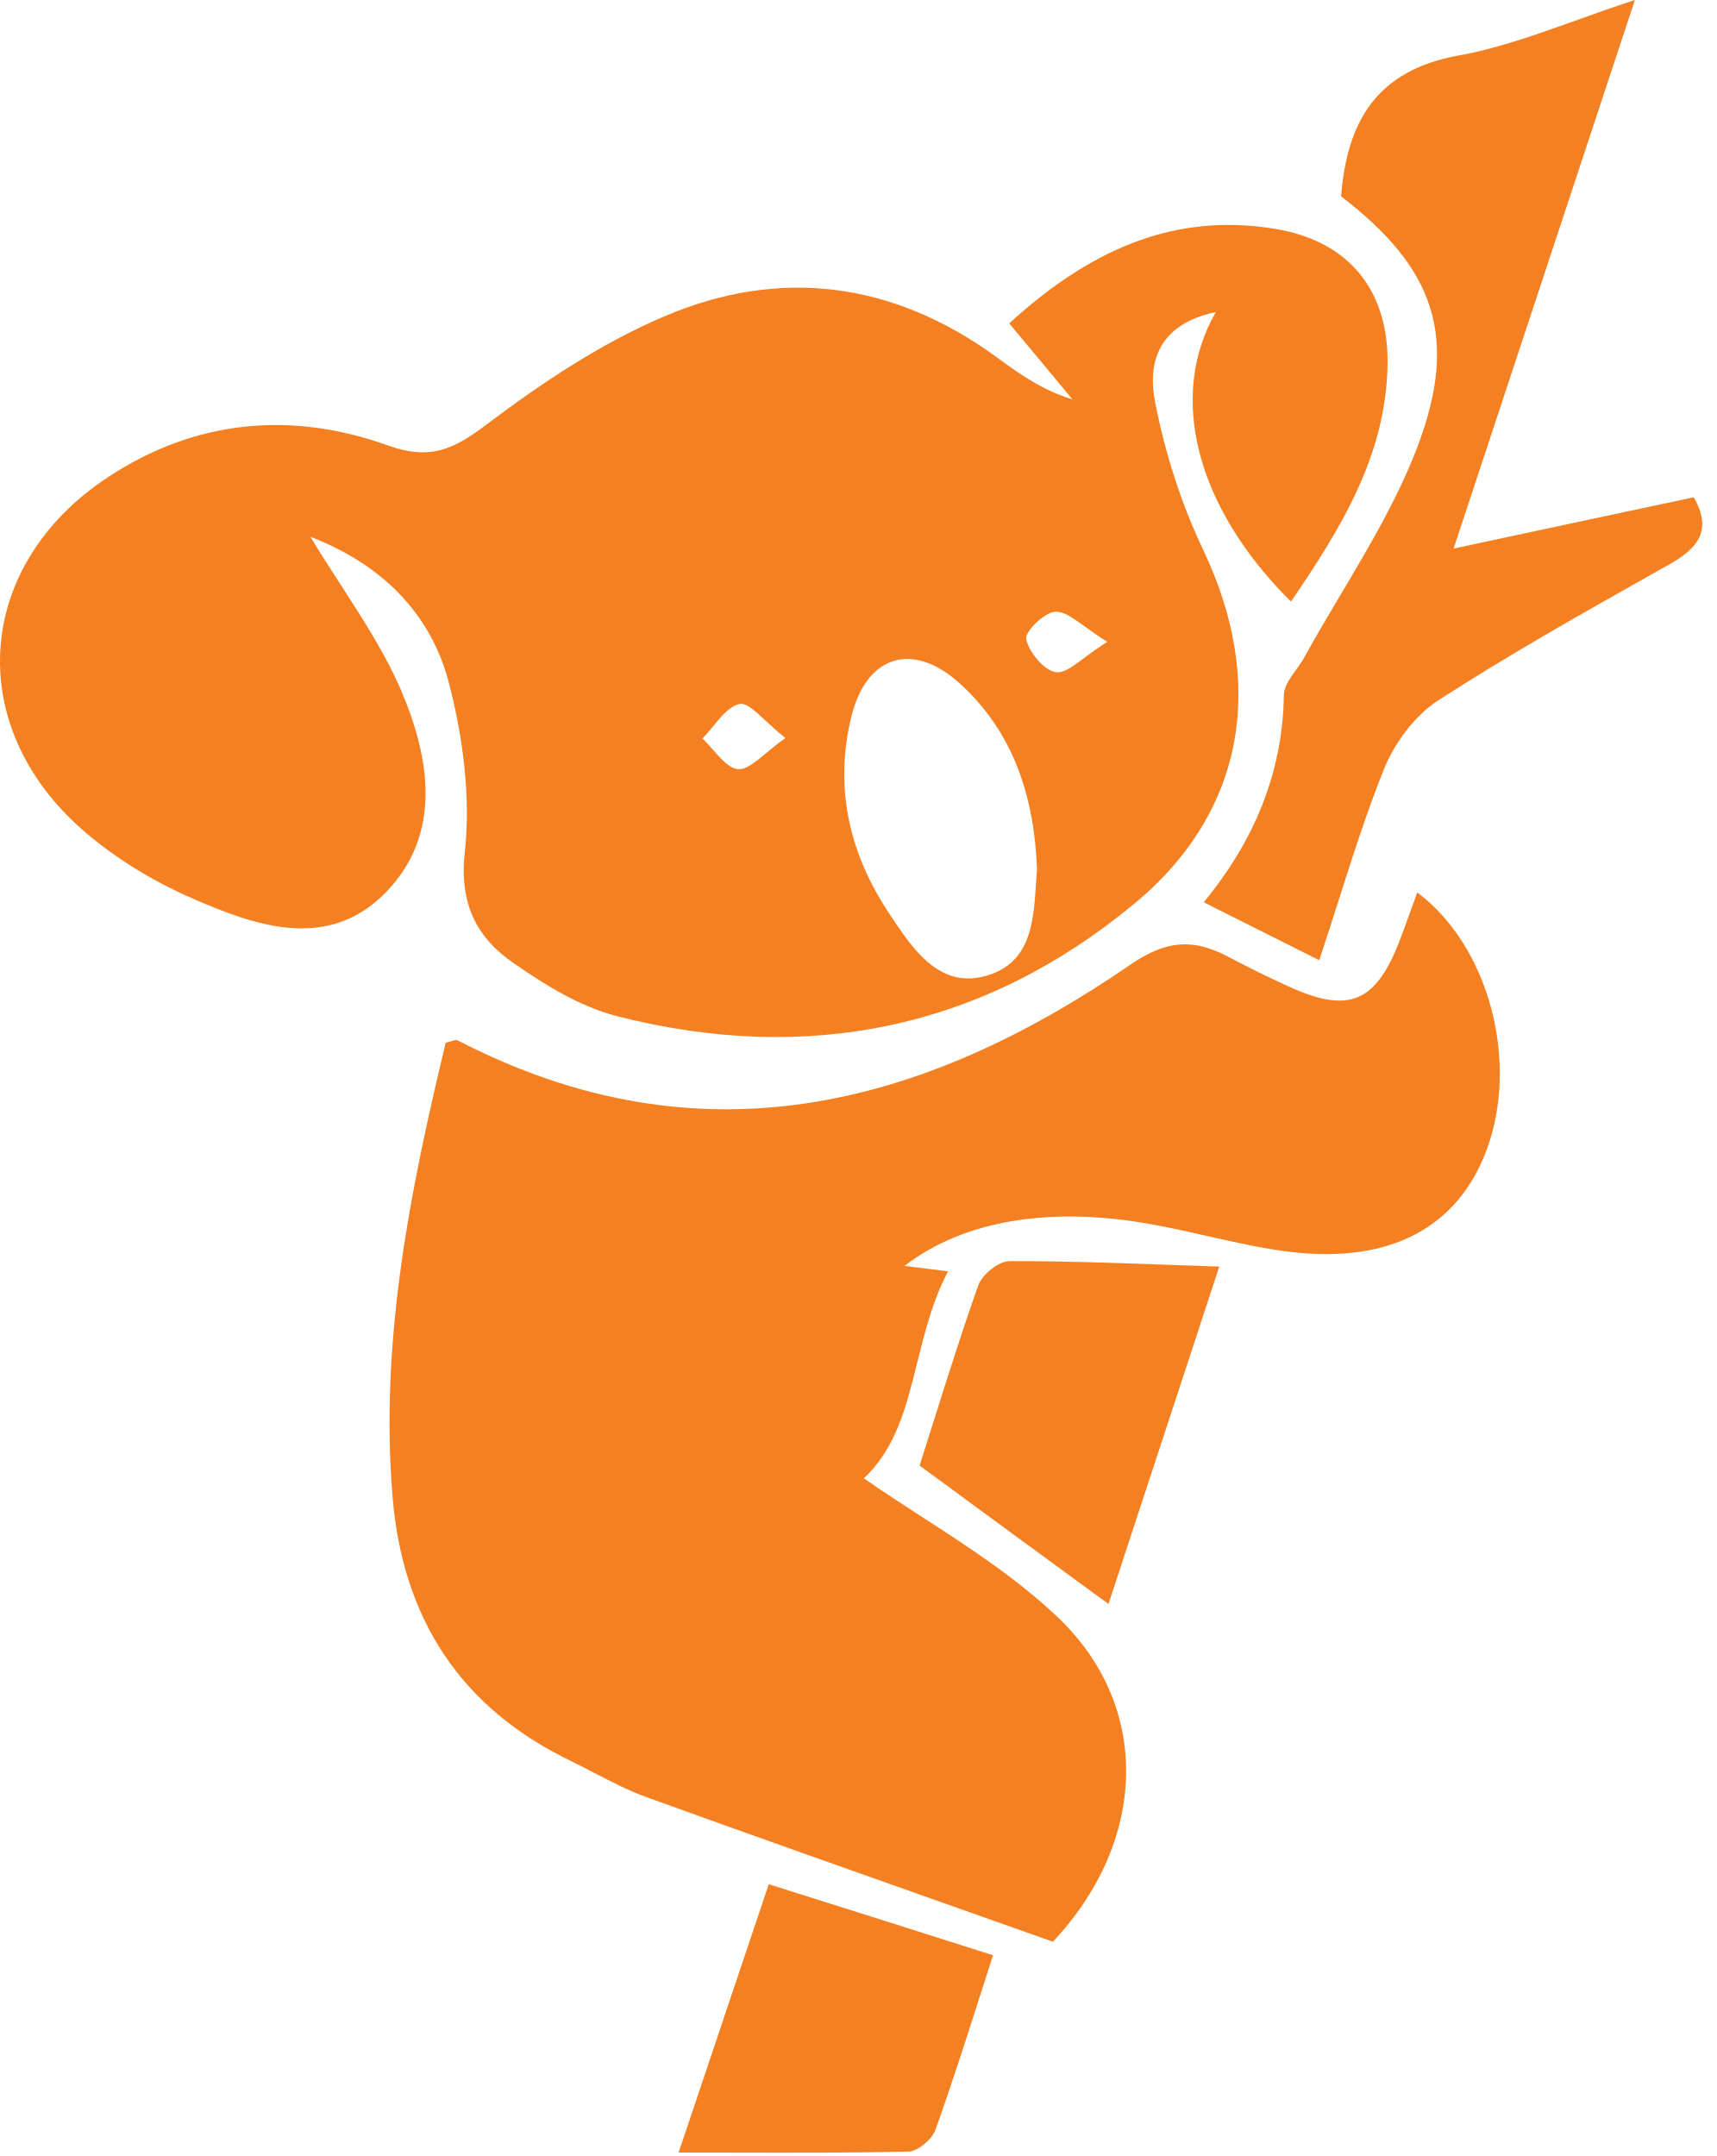
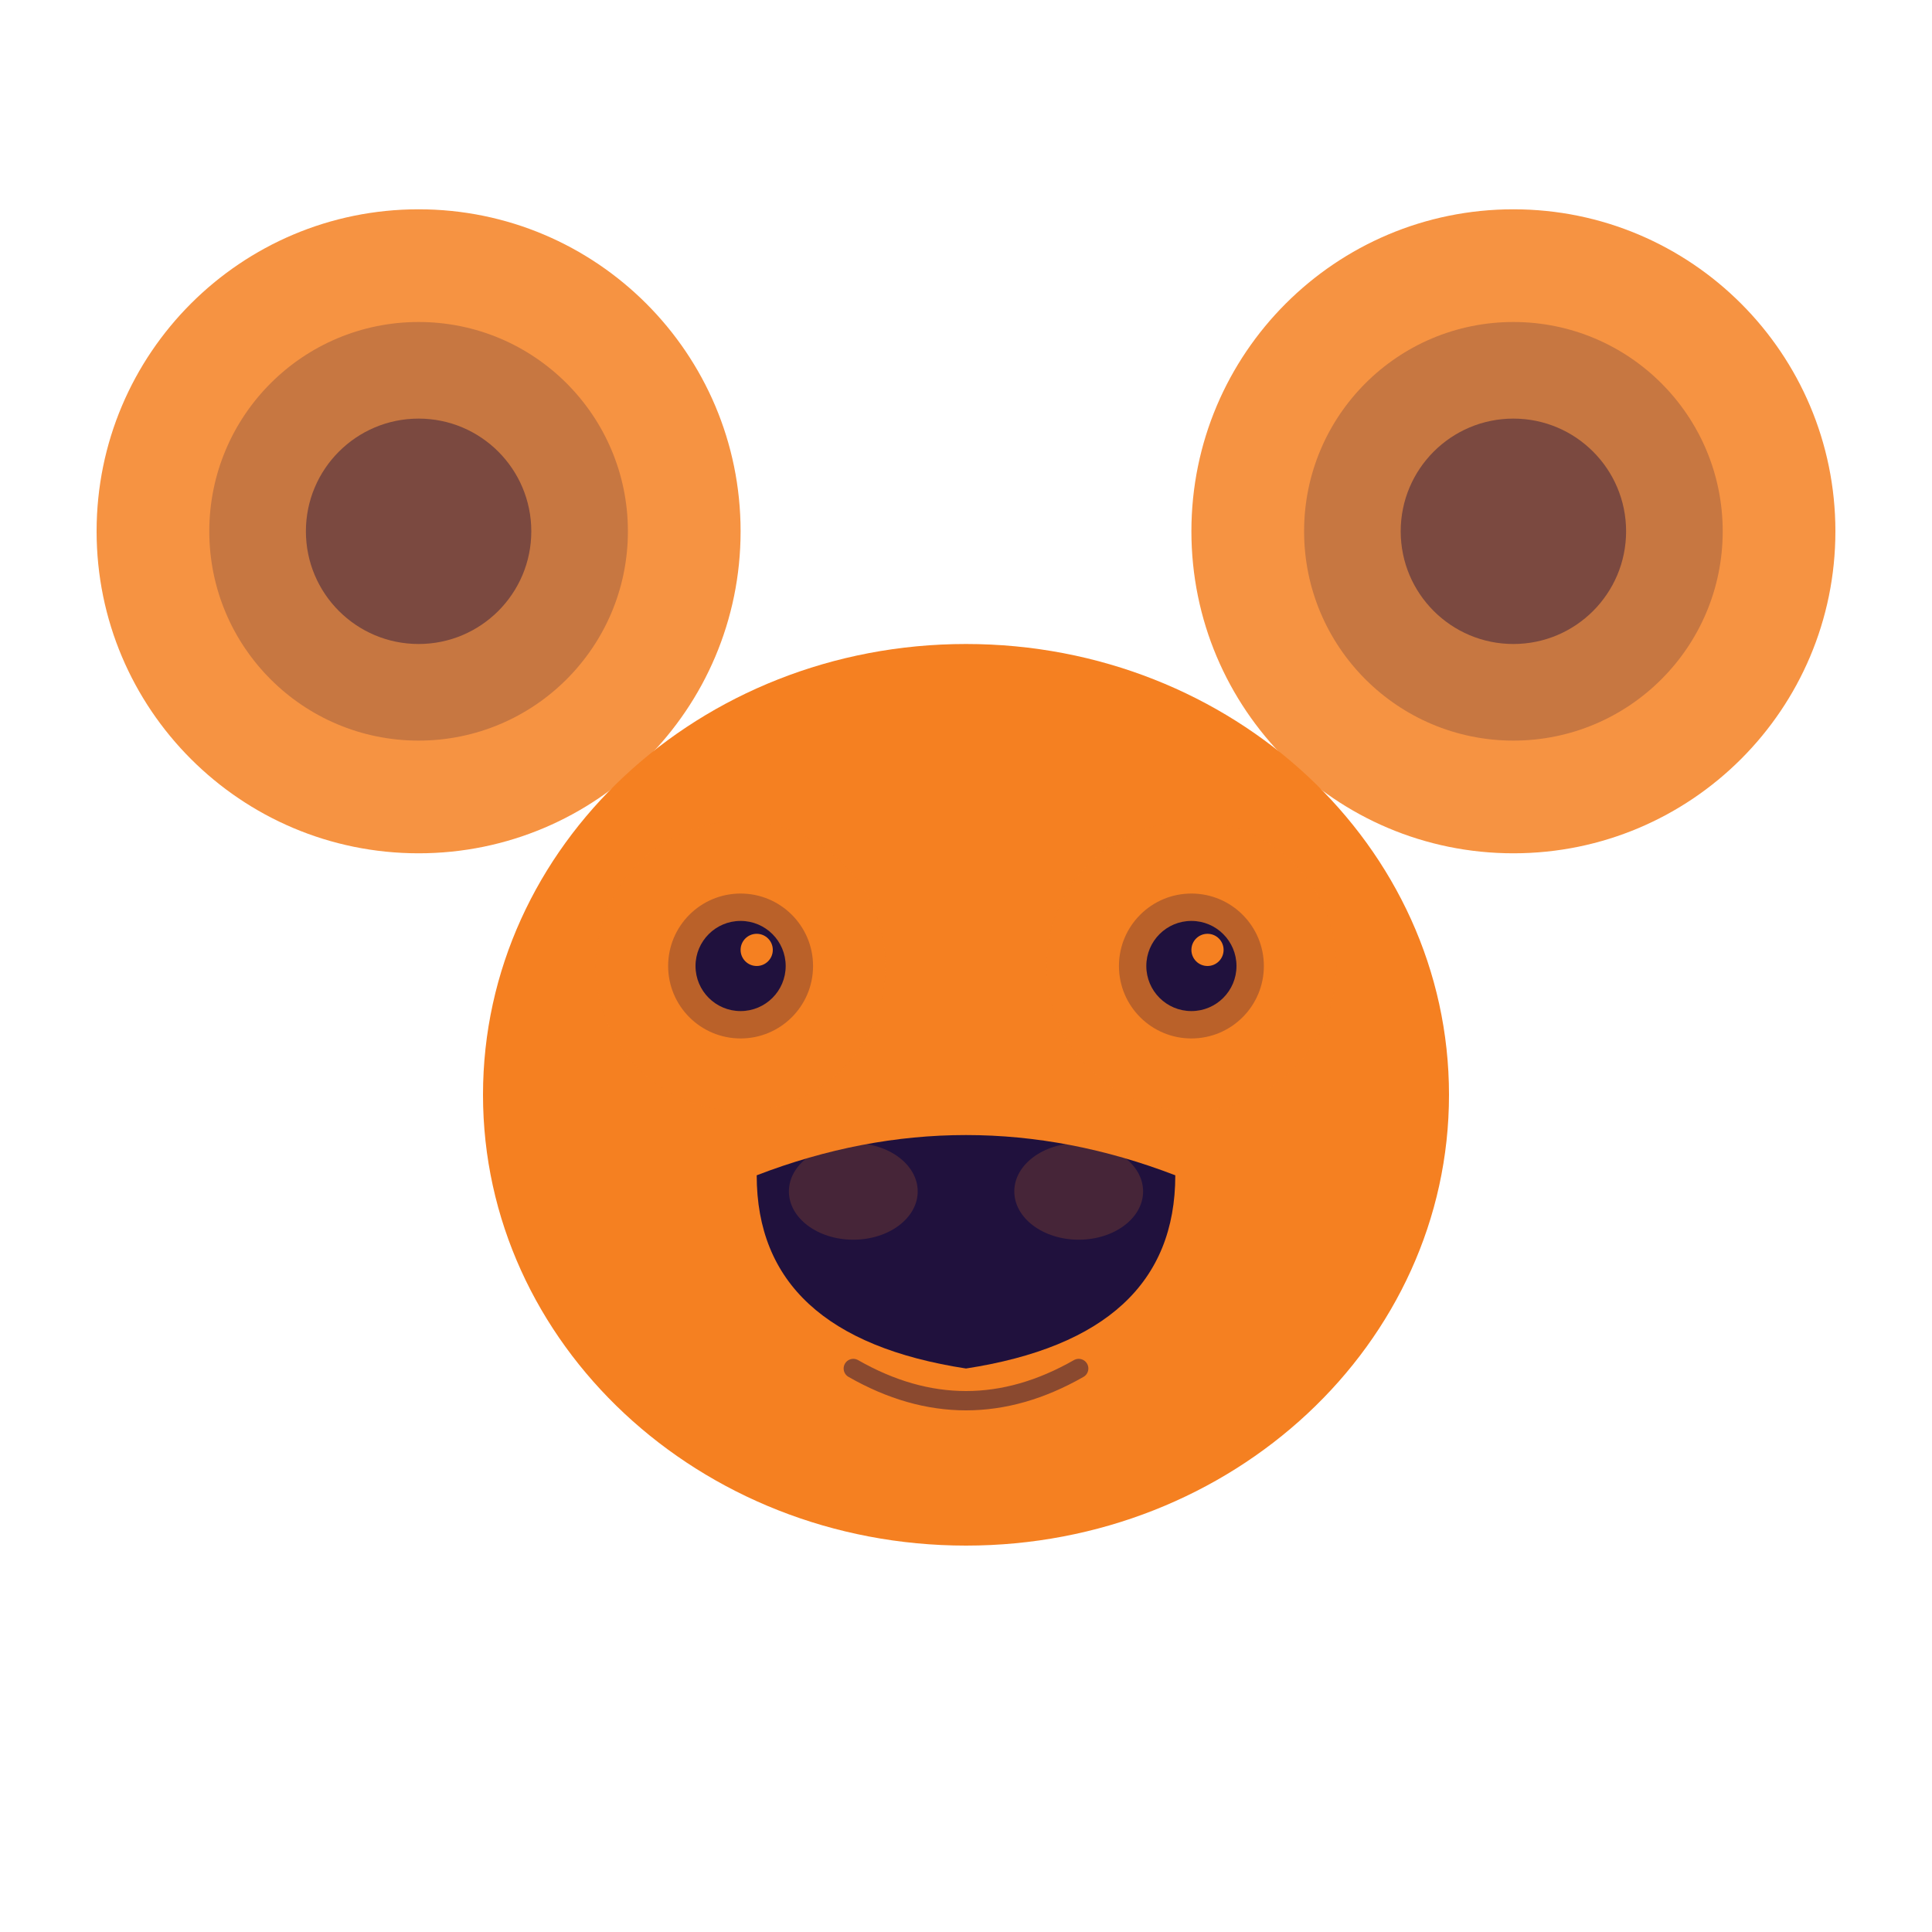
- <svg xmlns="http://www.w3.org/2000/svg" width="43" height="54" viewBox="0 0 43 54" fill="none">
-   <path fill-rule="evenodd" clip-rule="evenodd" d="M30.151 22.599C31.406 21.067 32.126 19.374 32.157 17.409C32.161 17.196 32.312 16.985 32.463 16.775L32.463 16.775C32.535 16.675 32.606 16.576 32.661 16.477C32.955 15.944 33.267 15.419 33.579 14.893C34.289 13.698 35 12.502 35.492 11.219C36.562 8.42 35.916 6.703 33.59 4.918C33.738 3.046 34.477 1.761 36.532 1.39C37.504 1.216 38.448 0.878 39.478 0.51C39.947 0.342 40.433 0.168 40.949 0C39.405 4.677 37.94 9.106 36.408 13.74L36.766 13.663L36.768 13.663C38.762 13.236 40.586 12.845 42.426 12.455C42.893 13.289 42.53 13.727 41.823 14.129L41.4 14.367L41.4 14.367C39.59 15.387 37.774 16.41 36.027 17.539C35.443 17.916 34.938 18.596 34.673 19.244C34.239 20.32 33.886 21.429 33.523 22.567L33.523 22.568C33.367 23.057 33.209 23.551 33.043 24.051L30.151 22.599ZM35.498 22.352C37.3 23.699 38.057 26.597 37.233 28.808C36.513 30.73 34.846 31.644 32.36 31.36C31.645 31.277 30.942 31.117 30.238 30.958L30.238 30.958L30.238 30.958L30.238 30.958C29.792 30.857 29.345 30.756 28.896 30.674C26.337 30.198 24.146 30.557 22.657 31.706C23.002 31.749 23.297 31.786 23.746 31.842C23.362 32.569 23.166 33.356 22.976 34.12C22.702 35.225 22.44 36.28 21.636 37.025C22.094 37.347 22.584 37.663 23.084 37.987C24.237 38.733 25.449 39.517 26.478 40.491C28.871 42.752 28.724 46.131 26.373 48.633C25.668 48.384 24.962 48.134 24.255 47.884L24.253 47.883C21.568 46.934 18.871 45.98 16.178 45.007C15.732 44.845 15.306 44.623 14.88 44.402C14.69 44.303 14.5 44.205 14.308 44.111C11.521 42.77 10.075 40.522 9.829 37.451C9.515 33.565 10.272 29.822 11.164 26.115C11.225 26.103 11.275 26.088 11.317 26.075C11.385 26.054 11.431 26.04 11.466 26.059C17.508 29.185 23.07 27.77 28.33 24.15C29.222 23.539 29.899 23.508 30.754 23.959C31.259 24.224 31.769 24.478 32.286 24.712C33.769 25.386 34.44 25.12 35.036 23.613C35.136 23.36 35.227 23.103 35.321 22.84L35.322 22.84C35.379 22.679 35.437 22.517 35.498 22.352ZM29.293 35.518C29.688 34.315 30.099 33.063 30.539 31.723C30.081 31.708 29.637 31.692 29.204 31.677L29.203 31.677L29.203 31.677C27.826 31.628 26.557 31.582 25.285 31.587C25.014 31.587 24.602 31.92 24.503 32.192C24.103 33.319 23.744 34.459 23.397 35.559C23.275 35.948 23.154 36.332 23.033 36.708L24.247 37.598L24.247 37.599C25.424 38.462 26.57 39.303 27.764 40.174C28.264 38.649 28.763 37.13 29.291 35.523L29.291 35.521L29.293 35.518ZM16.997 53.914C17.772 51.603 18.492 49.46 19.255 47.193C21.156 47.792 22.953 48.36 24.872 48.972C24.768 49.294 24.667 49.611 24.567 49.924C24.187 51.111 23.826 52.237 23.427 53.352C23.34 53.587 22.99 53.883 22.756 53.889C21.338 53.922 19.914 53.919 18.407 53.916C17.945 53.915 17.476 53.914 16.997 53.914ZM8.541 14.657L8.541 14.657C9.104 15.528 9.651 16.374 10.044 17.286C10.771 18.985 11.084 20.9 9.657 22.358C8.193 23.847 6.371 23.186 4.747 22.47C3.793 22.049 2.858 21.475 2.071 20.789C-0.926 18.163 -0.63 14.154 2.698 11.955C4.889 10.509 7.294 10.287 9.718 11.158C10.771 11.535 11.361 11.257 12.186 10.633C13.57 9.589 15.059 8.594 16.646 7.921C19.55 6.685 22.387 7.062 24.971 8.952C25.543 9.372 26.121 9.78 26.86 10.002C26.355 9.391 25.851 8.785 25.278 8.1C27.21 6.333 29.333 5.295 31.948 5.734C33.8 6.042 34.797 7.29 34.753 9.168C34.704 11.436 33.572 13.252 32.335 15.068C29.942 12.696 29.247 9.91 30.453 7.816C29.284 8.063 28.681 8.785 28.933 10.077C29.179 11.343 29.585 12.616 30.139 13.777C31.702 17.07 31.216 20.313 28.416 22.63C24.62 25.781 20.221 26.664 15.459 25.453C14.542 25.219 13.668 24.681 12.875 24.131C11.933 23.483 11.496 22.636 11.644 21.32C11.792 19.943 11.595 18.46 11.244 17.101C10.777 15.322 9.521 14.117 7.774 13.444C8.024 13.859 8.284 14.261 8.541 14.657ZM25.825 23.186C25.837 23.13 25.849 23.074 25.859 23.016C25.91 22.729 25.929 22.427 25.948 22.132L25.948 22.132C25.956 22.009 25.964 21.889 25.974 21.771C25.906 19.961 25.389 18.348 24.048 17.125C22.867 16.05 21.704 16.402 21.322 17.953L21.309 18.01C21.287 18.101 21.268 18.192 21.251 18.282C20.941 19.92 21.329 21.457 22.258 22.859L22.288 22.905C22.396 23.067 22.506 23.234 22.622 23.395C23.121 24.089 23.724 24.692 24.655 24.453C24.684 24.445 24.713 24.437 24.743 24.428C25.417 24.223 25.696 23.745 25.825 23.186ZM19.183 18.056L19.183 18.056C18.901 17.795 18.685 17.596 18.523 17.632C18.274 17.688 18.069 17.937 17.864 18.188C17.775 18.296 17.686 18.404 17.594 18.497C17.684 18.58 17.773 18.681 17.862 18.783C18.063 19.012 18.264 19.242 18.486 19.263C18.682 19.284 18.899 19.103 19.183 18.868L19.183 18.868C19.327 18.748 19.489 18.614 19.673 18.485C19.491 18.342 19.328 18.191 19.183 18.056ZM27.733 16.075L27.733 16.075L27.733 16.075C27.512 15.937 27.329 15.805 27.17 15.691L27.17 15.691C26.865 15.471 26.652 15.317 26.441 15.321C26.436 15.321 26.43 15.322 26.425 15.322C26.152 15.34 25.666 15.824 25.703 16.007C25.771 16.335 26.14 16.78 26.441 16.835C26.469 16.84 26.498 16.841 26.527 16.837C26.661 16.824 26.814 16.728 27.005 16.59C27.055 16.554 27.108 16.515 27.163 16.474C27.325 16.353 27.512 16.215 27.733 16.075Z" fill="#F58021" />
+ <svg xmlns="http://www.w3.org/2000/svg" width="120" height="120" viewBox="0 0 120 120" fill="none">
+   <ellipse cx="60" cy="68" rx="30" ry="28" fill="#F58021" />
+   <ellipse cx="26" cy="33" rx="20" ry="20" fill="#F58021" opacity="0.85" />
+   <ellipse cx="94" cy="33" rx="20" ry="20" fill="#F58021" opacity="0.85" />
+   <ellipse cx="26" cy="33" rx="13" ry="13" fill="#20113D" opacity="0.22" />
+   <ellipse cx="94" cy="33" rx="13" ry="13" fill="#20113D" opacity="0.22" />
+   <ellipse cx="26" cy="33" rx="7" ry="7" fill="#20113D" opacity="0.45" />
+   <ellipse cx="94" cy="33" rx="7" ry="7" fill="#20113D" opacity="0.45" />
+   <ellipse cx="46" cy="60" rx="9" ry="9" fill="#F58021" opacity="0.9" />
+   <ellipse cx="74" cy="60" rx="9" ry="9" fill="#F58021" opacity="0.9" />
+   <circle cx="46" cy="60" r="4.5" fill="#20113D" opacity="0.28" />
+   <circle cx="74" cy="60" r="4.5" fill="#20113D" opacity="0.28" />
+   <circle cx="46" cy="60" r="2.8" fill="#20113D" />
+   <circle cx="74" cy="60" r="2.8" fill="#20113D" />
+   <circle cx="47" cy="59" r="1" fill="#F58021" />
+   <circle cx="75" cy="59" r="1" fill="#F58021" />
+   <path d="M47 73 Q60 68 73 73 Q73 83 60 85 Q47 83 47 73Z" fill="#20113D" />
+   <ellipse cx="53" cy="74" rx="4" ry="3" fill="#F58021" opacity="0.18" />
+   <ellipse cx="67" cy="74" rx="4" ry="3" fill="#F58021" opacity="0.18" />
+   <path d="M53 85 Q60 89 67 85" stroke="#20113D" stroke-width="1.2" fill="none" stroke-linecap="round" opacity="0.5" />
</svg>
